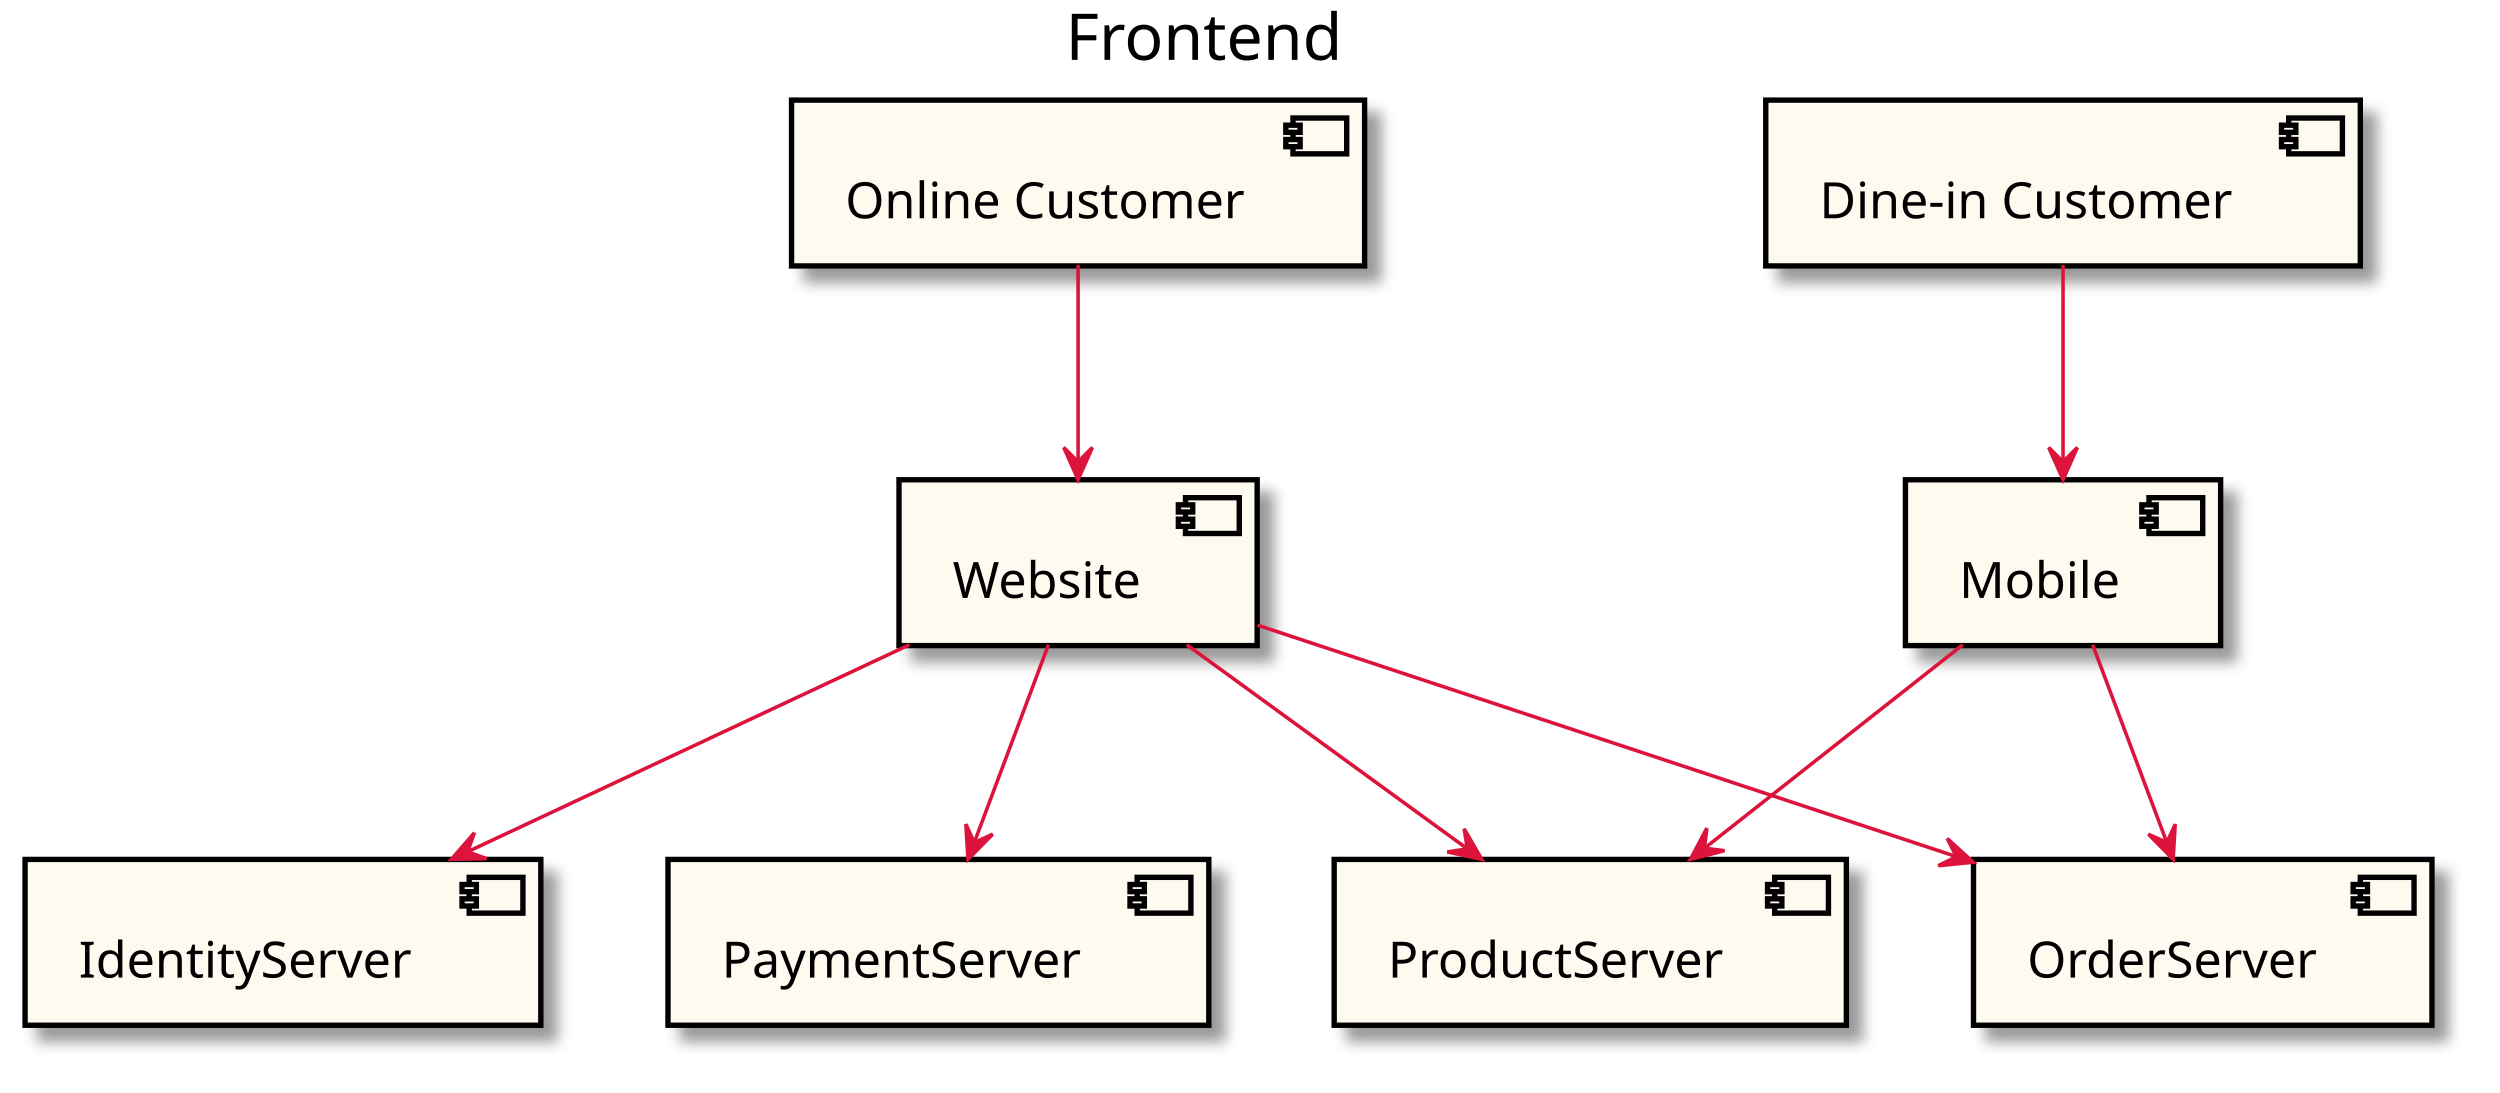
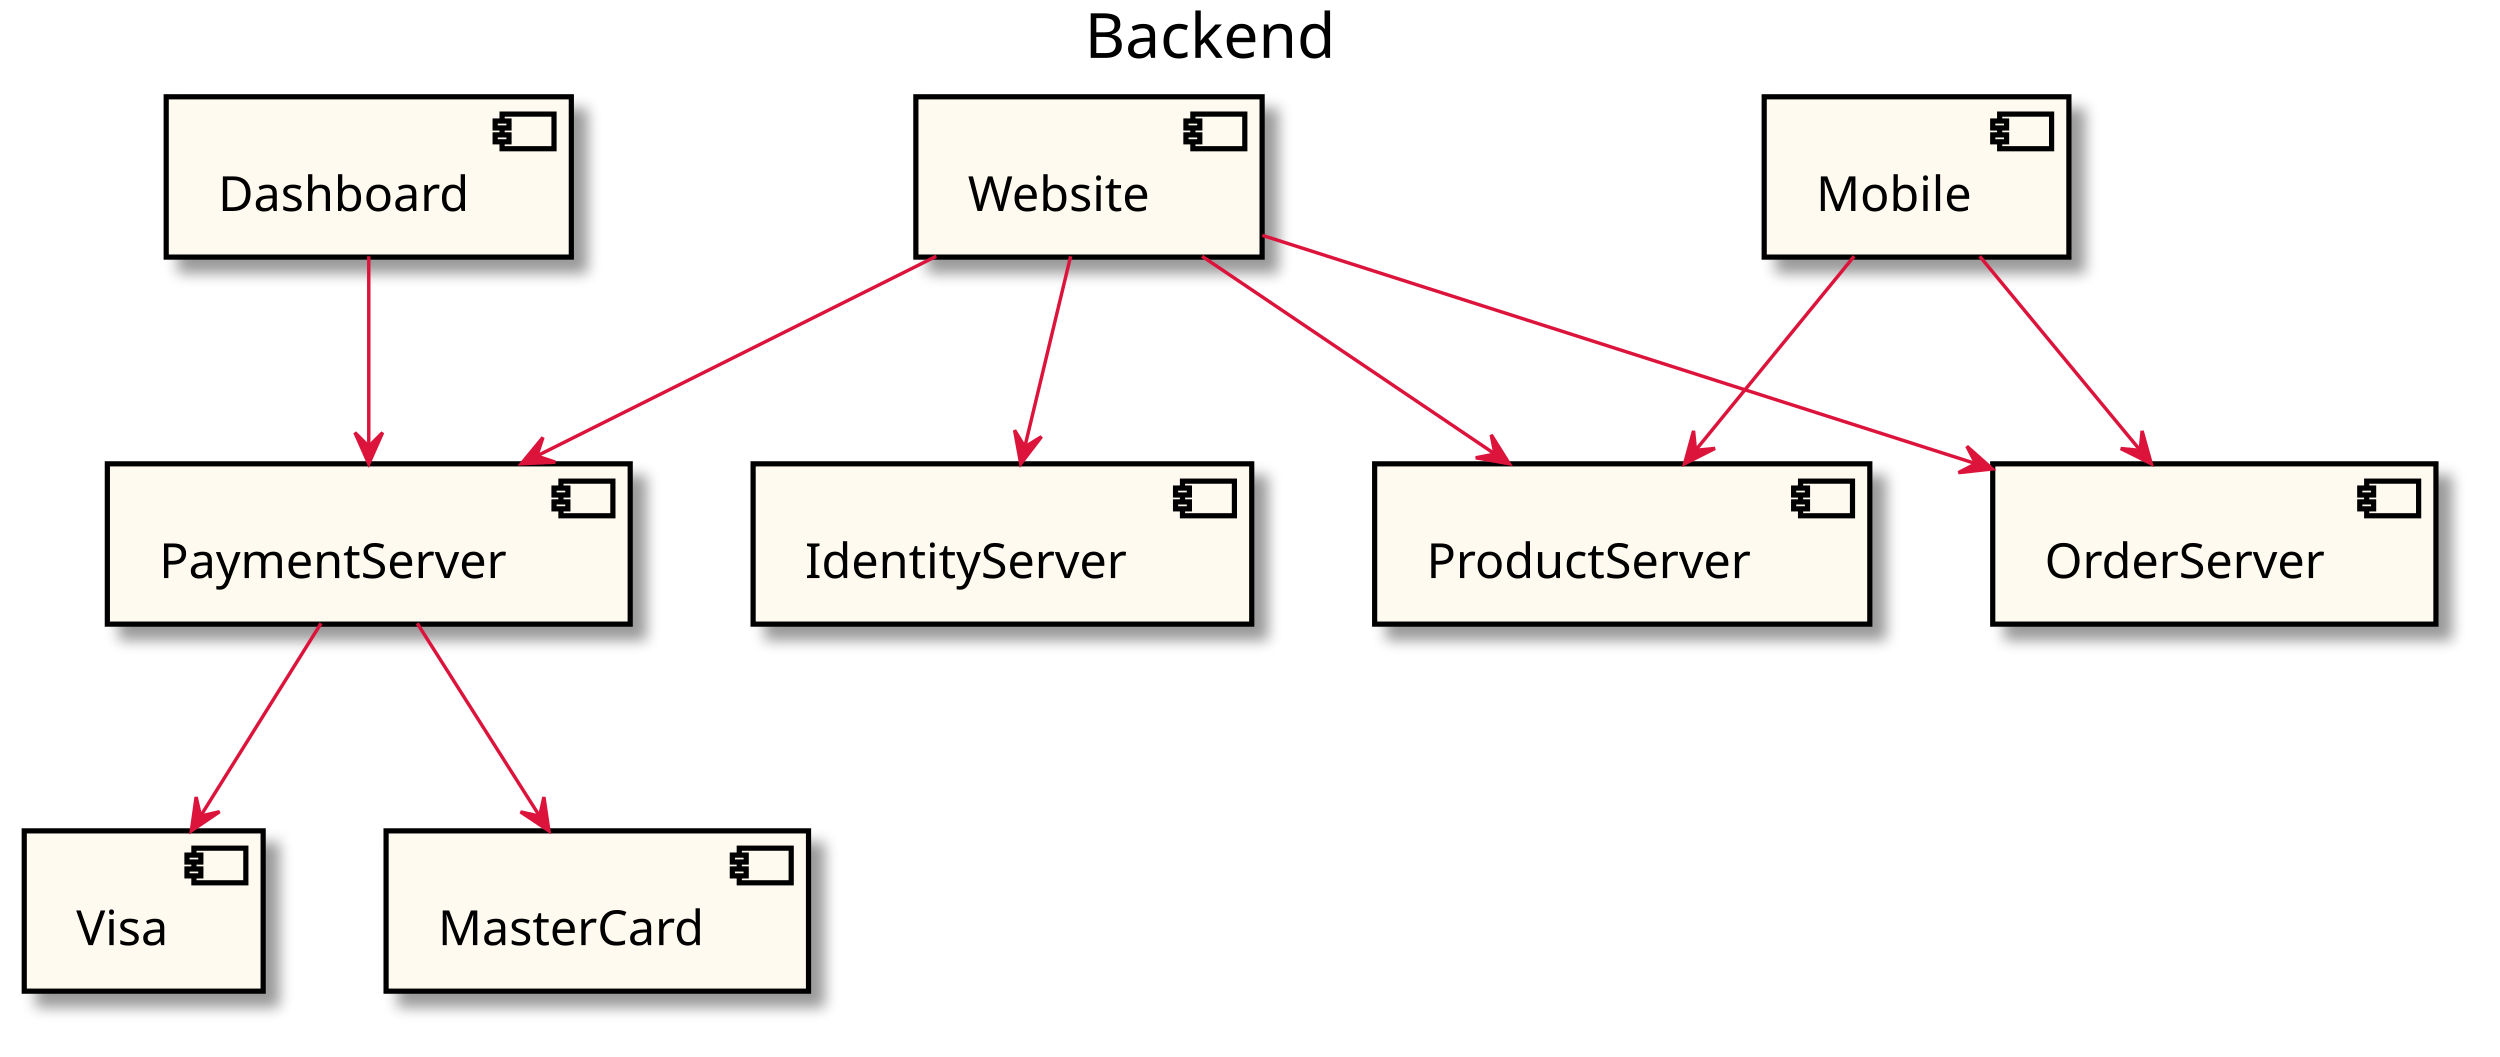
- <svg xmlns="http://www.w3.org/2000/svg" contentScriptType="application/ecmascript" contentStyleType="text/css" height="305px" preserveAspectRatio="none" style="width:698px;height:305px;" version="1.1" viewBox="0 0 698 305" width="698px" zoomAndPan="magnify">
+ <svg xmlns="http://www.w3.org/2000/svg" contentScriptType="application/ecmascript" contentStyleType="text/css" height="305px" preserveAspectRatio="none" style="width:722px;height:305px;" version="1.1" viewBox="0 0 722 305" width="722px" zoomAndPan="magnify">
  <defs>
-     <filter height="300%" id="f8epac5s2t9u3" width="300%" x="-1" y="-1">
+     <filter height="300%" id="f1hody90spcnap" width="300%" x="-1" y="-1">
      <feGaussianBlur result="blurOut" stdDeviation="2.0" />
      <feColorMatrix in="blurOut" result="blurOut2" type="matrix" values="0 0 0 0 0 0 0 0 0 0 0 0 0 0 0 0 0 0 .4 0" />
      <feOffset dx="4.0" dy="4.0" in="blurOut2" result="blurOut3" />
      <feBlend in="SourceGraphic" in2="blurOut3" mode="normal" />
    </filter>
  </defs>
  <g>
-     <text fill="#000000" font-family="sans-serif" font-size="18" lengthAdjust="spacingAndGlyphs" textLength="85" x="297.5" y="16.708">Frontend</text>
-     <rect fill="#FFFAF0" filter="url(#f8epac5s2t9u3)" height="46.297" style="stroke: #000000; stroke-width: 1.5;" width="100" x="251" y="133.953" />
-     <rect fill="#FFFAF0" height="10" style="stroke: #000000; stroke-width: 1.5;" width="15" x="331" y="138.953" />
-     <rect fill="#FFFAF0" height="2" style="stroke: #000000; stroke-width: 1.5;" width="4" x="329" y="140.953" />
-     <rect fill="#FFFAF0" height="2" style="stroke: #000000; stroke-width: 1.5;" width="4" x="329" y="144.953" />
-     <text fill="#000000" font-family="sans-serif" font-size="14" lengthAdjust="spacingAndGlyphs" textLength="60" x="266" y="166.948">Website</text>
-     <rect fill="#FFFAF0" filter="url(#f8epac5s2t9u3)" height="46.297" style="stroke: #000000; stroke-width: 1.5;" width="144" x="7" y="239.953" />
-     <rect fill="#FFFAF0" height="10" style="stroke: #000000; stroke-width: 1.5;" width="15" x="131" y="244.953" />
-     <rect fill="#FFFAF0" height="2" style="stroke: #000000; stroke-width: 1.5;" width="4" x="129" y="246.953" />
-     <rect fill="#FFFAF0" height="2" style="stroke: #000000; stroke-width: 1.5;" width="4" x="129" y="250.953" />
-     <text fill="#000000" font-family="sans-serif" font-size="14" lengthAdjust="spacingAndGlyphs" textLength="104" x="22" y="272.948">IdentityServer</text>
-     <rect fill="#FFFAF0" filter="url(#f8epac5s2t9u3)" height="46.297" style="stroke: #000000; stroke-width: 1.5;" width="143" x="372.5" y="239.953" />
-     <rect fill="#FFFAF0" height="10" style="stroke: #000000; stroke-width: 1.5;" width="15" x="495.5" y="244.953" />
-     <rect fill="#FFFAF0" height="2" style="stroke: #000000; stroke-width: 1.5;" width="4" x="493.5" y="246.953" />
-     <rect fill="#FFFAF0" height="2" style="stroke: #000000; stroke-width: 1.5;" width="4" x="493.5" y="250.953" />
-     <text fill="#000000" font-family="sans-serif" font-size="14" lengthAdjust="spacingAndGlyphs" textLength="103" x="387.5" y="272.948">ProductServer</text>
-     <rect fill="#FFFAF0" filter="url(#f8epac5s2t9u3)" height="46.297" style="stroke: #000000; stroke-width: 1.5;" width="128" x="551" y="239.953" />
-     <rect fill="#FFFAF0" height="10" style="stroke: #000000; stroke-width: 1.5;" width="15" x="659" y="244.953" />
-     <rect fill="#FFFAF0" height="2" style="stroke: #000000; stroke-width: 1.5;" width="4" x="657" y="246.953" />
-     <rect fill="#FFFAF0" height="2" style="stroke: #000000; stroke-width: 1.5;" width="4" x="657" y="250.953" />
-     <text fill="#000000" font-family="sans-serif" font-size="14" lengthAdjust="spacingAndGlyphs" textLength="88" x="566" y="272.948">OrderServer</text>
-     <rect fill="#FFFAF0" filter="url(#f8epac5s2t9u3)" height="46.297" style="stroke: #000000; stroke-width: 1.5;" width="151" x="186.5" y="239.953" />
-     <rect fill="#FFFAF0" height="10" style="stroke: #000000; stroke-width: 1.5;" width="15" x="317.5" y="244.953" />
-     <rect fill="#FFFAF0" height="2" style="stroke: #000000; stroke-width: 1.5;" width="4" x="315.5" y="246.953" />
-     <rect fill="#FFFAF0" height="2" style="stroke: #000000; stroke-width: 1.5;" width="4" x="315.5" y="250.953" />
-     <text fill="#000000" font-family="sans-serif" font-size="14" lengthAdjust="spacingAndGlyphs" textLength="111" x="201.5" y="272.948">PaymentServer</text>
-     <rect fill="#FFFAF0" filter="url(#f8epac5s2t9u3)" height="46.297" style="stroke: #000000; stroke-width: 1.5;" width="88" x="532" y="133.953" />
-     <rect fill="#FFFAF0" height="10" style="stroke: #000000; stroke-width: 1.5;" width="15" x="600" y="138.953" />
-     <rect fill="#FFFAF0" height="2" style="stroke: #000000; stroke-width: 1.5;" width="4" x="598" y="140.953" />
-     <rect fill="#FFFAF0" height="2" style="stroke: #000000; stroke-width: 1.5;" width="4" x="598" y="144.953" />
-     <text fill="#000000" font-family="sans-serif" font-size="14" lengthAdjust="spacingAndGlyphs" textLength="48" x="547" y="166.948">Mobile</text>
-     <rect fill="#FFFAF0" filter="url(#f8epac5s2t9u3)" height="46.297" style="stroke: #000000; stroke-width: 1.5;" width="166" x="493" y="27.953" />
-     <rect fill="#FFFAF0" height="10" style="stroke: #000000; stroke-width: 1.5;" width="15" x="639" y="32.953" />
-     <rect fill="#FFFAF0" height="2" style="stroke: #000000; stroke-width: 1.5;" width="4" x="637" y="34.953" />
-     <rect fill="#FFFAF0" height="2" style="stroke: #000000; stroke-width: 1.5;" width="4" x="637" y="38.953" />
-     <text fill="#000000" font-family="sans-serif" font-size="14" lengthAdjust="spacingAndGlyphs" textLength="126" x="508" y="60.948">Dine-in Customer</text>
-     <rect fill="#FFFAF0" filter="url(#f8epac5s2t9u3)" height="46.297" style="stroke: #000000; stroke-width: 1.5;" width="160" x="221" y="27.953" />
-     <rect fill="#FFFAF0" height="10" style="stroke: #000000; stroke-width: 1.5;" width="15" x="361" y="32.953" />
-     <rect fill="#FFFAF0" height="2" style="stroke: #000000; stroke-width: 1.5;" width="4" x="359" y="34.953" />
-     <rect fill="#FFFAF0" height="2" style="stroke: #000000; stroke-width: 1.5;" width="4" x="359" y="38.953" />
-     <text fill="#000000" font-family="sans-serif" font-size="14" lengthAdjust="spacingAndGlyphs" textLength="120" x="236" y="60.948">Online Customer</text>
-     <path d="M253.92,180.009 C217.864,196.9 168.16,220.185 130.947,237.618 " fill="none" id="_0-&gt;_1" style="stroke: #DC143C; stroke-width: 1.0;" />
-     <polygon fill="#DC143C" points="126.013,239.929,135.86,239.733,130.541,237.808,132.466,232.489,126.013,239.929" style="stroke: #DC143C; stroke-width: 1.0;" />
-     <path d="M331.327,180.009 C354.267,196.693 385.786,219.615 409.654,236.975 " fill="none" id="_0-&gt;_2" style="stroke: #DC143C; stroke-width: 1.0;" />
-     <polygon fill="#DC143C" points="413.717,239.929,408.792,231.4,409.674,236.988,404.086,237.87,413.717,239.929" style="stroke: #DC143C; stroke-width: 1.0;" />
-     <path d="M351.101,174.547 C403.814,192.006 487.145,219.606 546.044,239.114 " fill="none" id="_0-&gt;_3" style="stroke: #DC143C; stroke-width: 1.0;" />
-     <polygon fill="#DC143C" points="550.952,240.74,543.665,234.114,546.205,239.168,541.151,241.708,550.952,240.74" style="stroke: #DC143C; stroke-width: 1.0;" />
-     <path d="M292.729,180.009 C286.679,196.141 278.442,218.107 272.019,235.235 " fill="none" id="_0-&gt;_4" style="stroke: #DC143C; stroke-width: 1.0;" />
-     <polygon fill="#DC143C" points="270.259,239.929,277.165,232.907,272.015,235.248,269.674,230.098,270.259,239.929" style="stroke: #DC143C; stroke-width: 1.0;" />
-     <path d="M548.006,180.009 C526.918,196.624 497.977,219.426 475.977,236.759 " fill="none" id="_5-&gt;_2" style="stroke: #DC143C; stroke-width: 1.0;" />
-     <polygon fill="#DC143C" points="471.953,239.929,481.498,237.501,475.88,236.835,476.547,231.217,471.953,239.929" style="stroke: #DC143C; stroke-width: 1.0;" />
-     <path d="M584.271,180.009 C590.321,196.141 598.558,218.107 604.981,235.235 " fill="none" id="_5-&gt;_3" style="stroke: #DC143C; stroke-width: 1.0;" />
-     <polygon fill="#DC143C" points="606.741,239.929,607.326,230.098,604.985,235.248,599.835,232.907,606.741,239.929" style="stroke: #DC143C; stroke-width: 1.0;" />
-     <path d="M576,74.009 C576,90.003 576,111.731 576,128.795 " fill="none" id="_6-&gt;_5" style="stroke: #DC143C; stroke-width: 1.0;" />
-     <polygon fill="#DC143C" points="576,133.929,580,124.929,576,128.929,572,124.929,576,133.929" style="stroke: #DC143C; stroke-width: 1.0;" />
-     <path d="M301,74.009 C301,90.003 301,111.731 301,128.795 " fill="none" id="_7-&gt;_0" style="stroke: #DC143C; stroke-width: 1.0;" />
-     <polygon fill="#DC143C" points="301,133.929,305,124.929,301,128.929,297,124.929,301,133.929" style="stroke: #DC143C; stroke-width: 1.0;" />
+     <text fill="#000000" font-family="sans-serif" font-size="18" lengthAdjust="spacingAndGlyphs" textLength="78" x="313.25" y="16.708">Backend</text>
+     <rect fill="#FFFAF0" filter="url(#f1hody90spcnap)" height="46.297" style="stroke: #000000; stroke-width: 1.5;" width="151" x="31" y="133.953" />
+     <rect fill="#FFFAF0" height="10" style="stroke: #000000; stroke-width: 1.5;" width="15" x="162" y="138.953" />
+     <rect fill="#FFFAF0" height="2" style="stroke: #000000; stroke-width: 1.5;" width="4" x="160" y="140.953" />
+     <rect fill="#FFFAF0" height="2" style="stroke: #000000; stroke-width: 1.5;" width="4" x="160" y="144.953" />
+     <text fill="#000000" font-family="sans-serif" font-size="14" lengthAdjust="spacingAndGlyphs" textLength="111" x="46" y="166.948">PaymentServer</text>
+     <rect fill="#FFFAF0" filter="url(#f1hody90spcnap)" height="46.297" style="stroke: #000000; stroke-width: 1.5;" width="69" x="7" y="239.953" />
+     <rect fill="#FFFAF0" height="10" style="stroke: #000000; stroke-width: 1.5;" width="15" x="56" y="244.953" />
+     <rect fill="#FFFAF0" height="2" style="stroke: #000000; stroke-width: 1.5;" width="4" x="54" y="246.953" />
+     <rect fill="#FFFAF0" height="2" style="stroke: #000000; stroke-width: 1.5;" width="4" x="54" y="250.953" />
+     <text fill="#000000" font-family="sans-serif" font-size="14" lengthAdjust="spacingAndGlyphs" textLength="29" x="22" y="272.948">Visa</text>
+     <rect fill="#FFFAF0" filter="url(#f1hody90spcnap)" height="46.297" style="stroke: #000000; stroke-width: 1.5;" width="122" x="111.5" y="239.953" />
+     <rect fill="#FFFAF0" height="10" style="stroke: #000000; stroke-width: 1.5;" width="15" x="213.5" y="244.953" />
+     <rect fill="#FFFAF0" height="2" style="stroke: #000000; stroke-width: 1.5;" width="4" x="211.5" y="246.953" />
+     <rect fill="#FFFAF0" height="2" style="stroke: #000000; stroke-width: 1.5;" width="4" x="211.5" y="250.953" />
+     <text fill="#000000" font-family="sans-serif" font-size="14" lengthAdjust="spacingAndGlyphs" textLength="82" x="126.5" y="272.948">MasterCard</text>
+     <rect fill="#FFFAF0" filter="url(#f1hody90spcnap)" height="46.297" style="stroke: #000000; stroke-width: 1.5;" width="117" x="48" y="27.953" />
+     <rect fill="#FFFAF0" height="10" style="stroke: #000000; stroke-width: 1.5;" width="15" x="145" y="32.953" />
+     <rect fill="#FFFAF0" height="2" style="stroke: #000000; stroke-width: 1.5;" width="4" x="143" y="34.953" />
+     <rect fill="#FFFAF0" height="2" style="stroke: #000000; stroke-width: 1.5;" width="4" x="143" y="38.953" />
+     <text fill="#000000" font-family="sans-serif" font-size="14" lengthAdjust="spacingAndGlyphs" textLength="77" x="63" y="60.948">Dashboard</text>
+     <rect fill="#FFFAF0" filter="url(#f1hody90spcnap)" height="46.297" style="stroke: #000000; stroke-width: 1.5;" width="88" x="509.5" y="27.953" />
+     <rect fill="#FFFAF0" height="10" style="stroke: #000000; stroke-width: 1.5;" width="15" x="577.5" y="32.953" />
+     <rect fill="#FFFAF0" height="2" style="stroke: #000000; stroke-width: 1.5;" width="4" x="575.5" y="34.953" />
+     <rect fill="#FFFAF0" height="2" style="stroke: #000000; stroke-width: 1.5;" width="4" x="575.5" y="38.953" />
+     <text fill="#000000" font-family="sans-serif" font-size="14" lengthAdjust="spacingAndGlyphs" textLength="48" x="524.5" y="60.948">Mobile</text>
+     <rect fill="#FFFAF0" filter="url(#f1hody90spcnap)" height="46.297" style="stroke: #000000; stroke-width: 1.5;" width="143" x="397" y="133.953" />
+     <rect fill="#FFFAF0" height="10" style="stroke: #000000; stroke-width: 1.5;" width="15" x="520" y="138.953" />
+     <rect fill="#FFFAF0" height="2" style="stroke: #000000; stroke-width: 1.5;" width="4" x="518" y="140.953" />
+     <rect fill="#FFFAF0" height="2" style="stroke: #000000; stroke-width: 1.5;" width="4" x="518" y="144.953" />
+     <text fill="#000000" font-family="sans-serif" font-size="14" lengthAdjust="spacingAndGlyphs" textLength="103" x="412" y="166.948">ProductServer</text>
+     <rect fill="#FFFAF0" filter="url(#f1hody90spcnap)" height="46.297" style="stroke: #000000; stroke-width: 1.5;" width="128" x="575.5" y="133.953" />
+     <rect fill="#FFFAF0" height="10" style="stroke: #000000; stroke-width: 1.5;" width="15" x="683.5" y="138.953" />
+     <rect fill="#FFFAF0" height="2" style="stroke: #000000; stroke-width: 1.5;" width="4" x="681.5" y="140.953" />
+     <rect fill="#FFFAF0" height="2" style="stroke: #000000; stroke-width: 1.5;" width="4" x="681.5" y="144.953" />
+     <text fill="#000000" font-family="sans-serif" font-size="14" lengthAdjust="spacingAndGlyphs" textLength="88" x="590.5" y="166.948">OrderServer</text>
+     <rect fill="#FFFAF0" filter="url(#f1hody90spcnap)" height="46.297" style="stroke: #000000; stroke-width: 1.5;" width="100" x="264.5" y="27.953" />
+     <rect fill="#FFFAF0" height="10" style="stroke: #000000; stroke-width: 1.5;" width="15" x="344.5" y="32.953" />
+     <rect fill="#FFFAF0" height="2" style="stroke: #000000; stroke-width: 1.5;" width="4" x="342.5" y="34.953" />
+     <rect fill="#FFFAF0" height="2" style="stroke: #000000; stroke-width: 1.5;" width="4" x="342.5" y="38.953" />
+     <text fill="#000000" font-family="sans-serif" font-size="14" lengthAdjust="spacingAndGlyphs" textLength="60" x="279.5" y="60.948">Website</text>
+     <rect fill="#FFFAF0" filter="url(#f1hody90spcnap)" height="46.297" style="stroke: #000000; stroke-width: 1.5;" width="144" x="217.5" y="133.953" />
+     <rect fill="#FFFAF0" height="10" style="stroke: #000000; stroke-width: 1.5;" width="15" x="341.5" y="138.953" />
+     <rect fill="#FFFAF0" height="2" style="stroke: #000000; stroke-width: 1.5;" width="4" x="339.5" y="140.953" />
+     <rect fill="#FFFAF0" height="2" style="stroke: #000000; stroke-width: 1.5;" width="4" x="339.5" y="144.953" />
+     <text fill="#000000" font-family="sans-serif" font-size="14" lengthAdjust="spacingAndGlyphs" textLength="104" x="232.5" y="166.948">IdentityServer</text>
+     <path d="M92.715,180.009 C82.546,196.279 68.669,218.482 57.925,235.673 " fill="none" id="_0-&gt;_1" style="stroke: #DC143C; stroke-width: 1.0;" />
+     <polygon fill="#DC143C" points="55.265,239.929,63.427,234.417,57.915,235.689,56.643,230.177,55.265,239.929" style="stroke: #DC143C; stroke-width: 1.0;" />
+     <path d="M120.497,180.009 C130.822,196.279 144.913,218.482 155.822,235.673 " fill="none" id="_0-&gt;_2" style="stroke: #DC143C; stroke-width: 1.0;" />
+     <polygon fill="#DC143C" points="158.523,239.929,157.078,230.187,155.844,235.708,150.323,234.474,158.523,239.929" style="stroke: #DC143C; stroke-width: 1.0;" />
+     <path d="M106.5,74.009 C106.5,90.003 106.5,111.731 106.5,128.795 " fill="none" id="_3-&gt;_0" style="stroke: #DC143C; stroke-width: 1.0;" />
+     <polygon fill="#DC143C" points="106.5,133.929,110.5,124.929,106.5,128.929,102.5,124.929,106.5,133.929" style="stroke: #DC143C; stroke-width: 1.0;" />
+     <path d="M535.474,74.009 C522.176,90.279 504.029,112.482 489.979,129.673 " fill="none" id="_4-&gt;_5" style="stroke: #DC143C; stroke-width: 1.0;" />
+     <polygon fill="#DC143C" points="486.5,133.929,495.293,129.492,489.664,130.058,489.099,124.429,486.5,133.929" style="stroke: #DC143C; stroke-width: 1.0;" />
+     <path d="M571.738,74.009 C585.193,90.279 603.553,112.482 617.769,129.673 " fill="none" id="_4-&gt;_6" style="stroke: #DC143C; stroke-width: 1.0;" />
+     <polygon fill="#DC143C" points="621.288,133.929,618.636,124.444,618.102,130.076,612.47,129.542,621.288,133.929" style="stroke: #DC143C; stroke-width: 1.0;" />
+     <path d="M309.198,74.009 C305.353,90.003 300.13,111.731 296.028,128.795 " fill="none" id="_7-&gt;_8" style="stroke: #DC143C; stroke-width: 1.0;" />
+     <polygon fill="#DC143C" points="294.794,133.929,300.787,126.113,295.963,129.068,293.008,124.243,294.794,133.929" style="stroke: #DC143C; stroke-width: 1.0;" />
+     <path d="M347.159,74.009 C371.865,90.693 405.808,113.615 431.513,130.974 " fill="none" id="_7-&gt;_5" style="stroke: #DC143C; stroke-width: 1.0;" />
+     <polygon fill="#DC143C" points="435.888,133.929,430.666,125.579,431.744,131.132,426.19,132.21,435.888,133.929" style="stroke: #DC143C; stroke-width: 1.0;" />
+     <path d="M364.569,67.975 C419.753,85.634 508.868,114.151 570.615,133.91 " fill="none" id="_7-&gt;_6" style="stroke: #DC143C; stroke-width: 1.0;" />
+     <polygon fill="#DC143C" points="575.384,135.436,568.032,128.883,570.622,133.912,565.593,136.502,575.384,135.436" style="stroke: #DC143C; stroke-width: 1.0;" />
+     <path d="M270.389,74.009 C236.607,90.9 190.037,114.185 155.171,131.617 " fill="none" id="_7-&gt;_0" style="stroke: #DC143C; stroke-width: 1.0;" />
+     <polygon fill="#DC143C" points="150.548,133.929,160.387,133.479,155.02,131.692,156.807,126.325,150.548,133.929" style="stroke: #DC143C; stroke-width: 1.0;" />
  </g>
</svg>
